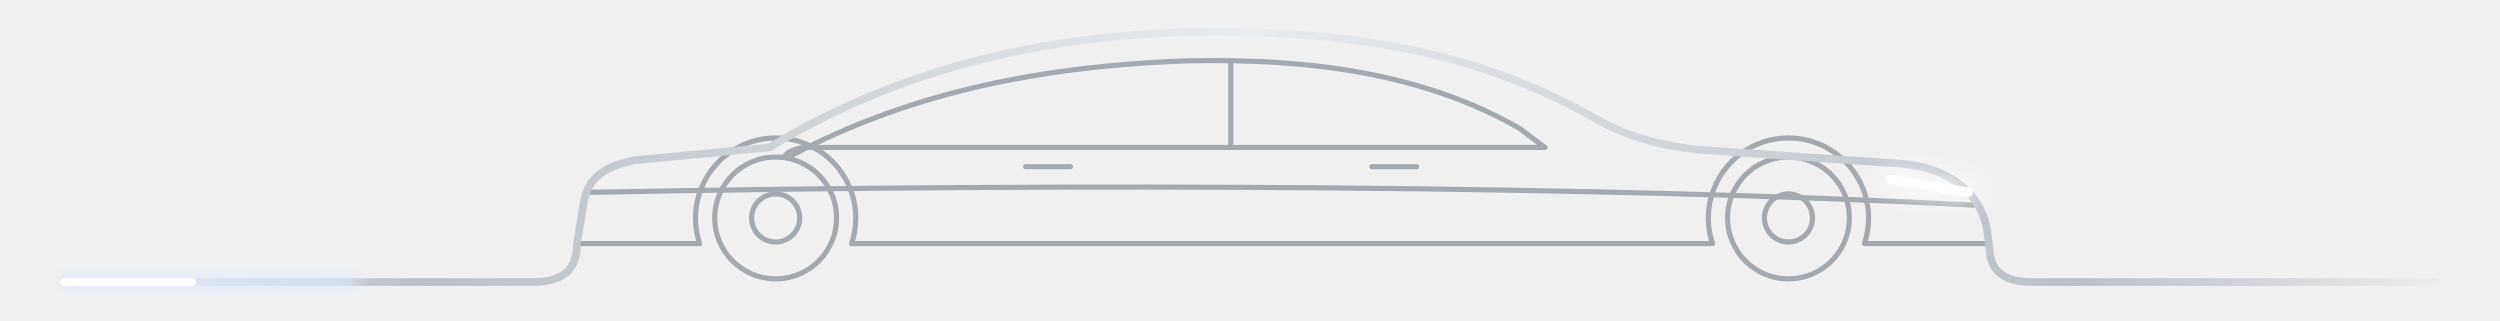
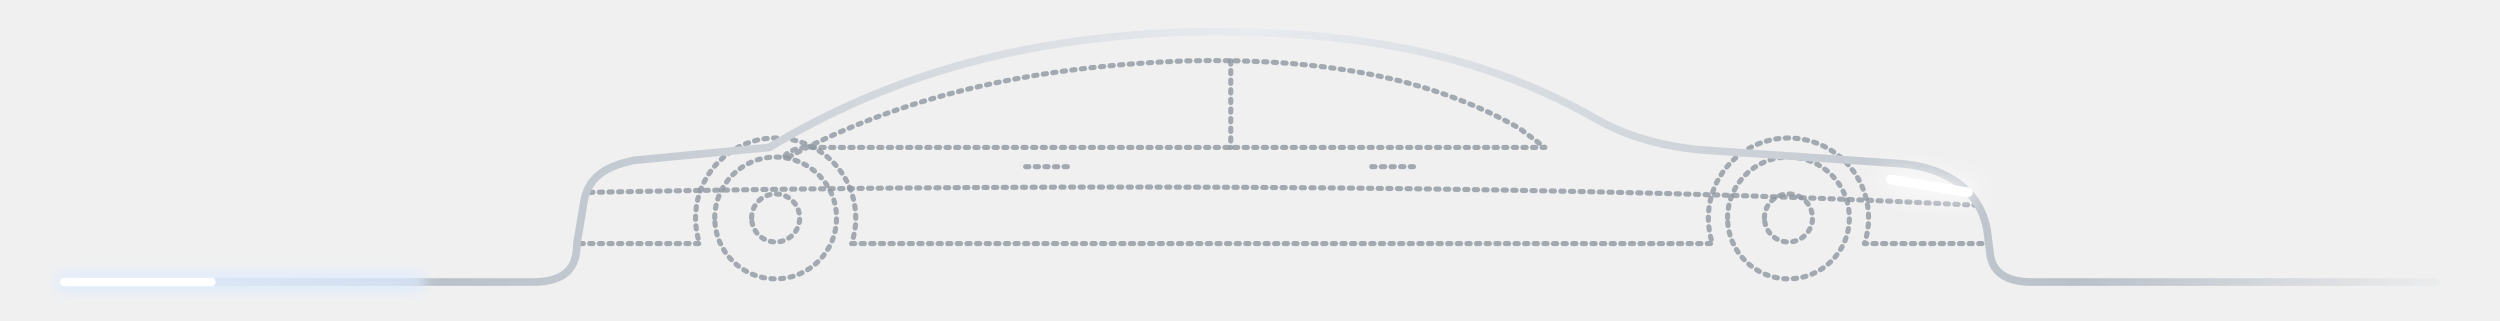
<svg xmlns="http://www.w3.org/2000/svg" viewBox="60 140 780 100" width="780" height="100" role="img" aria-label="Valor Limo car">
-   <style>@media (prefers-reduced-motion: reduce){.fx{display:none}}</style>
+   <style>.vl-trace{stroke-dasharray:1000 1100;animation:vl-trace 10s linear infinite}.vl-car{stroke-dasharray:1 2;animation:vl-car 10s cubic-bezier(.45,0,.2,1) infinite}.vl-word{animation:vl-word 10s ease-out infinite}.vl-limo{animation:vl-limo 10s ease-out infinite}.vl-lamp{animation:vl-lamp 10s linear infinite}@keyframes vl-trace{0%{stroke-dashoffset:1003;opacity:1}35%{stroke-dashoffset:0}92%{stroke-dashoffset:0;opacity:1}99%,100%{stroke-dashoffset:0;opacity:0}}@keyframes vl-car{0%,16%{stroke-dashoffset:1.03;opacity:1}50%{stroke-dashoffset:0}92%{stroke-dashoffset:0;opacity:1}99%,100%{stroke-dashoffset:0;opacity:0}}@keyframes vl-word{0%,32%{opacity:0}54%,92%{opacity:1}99%,100%{opacity:0}}@keyframes vl-limo{0%,46%{opacity:0}62%,92%{opacity:1}99%,100%{opacity:0}}@keyframes vl-lamp{0%,27%{opacity:0}30%{opacity:1}40%{opacity:.55}50%{opacity:1}62%{opacity:.6}74%{opacity:1}92%{opacity:1}99%,100%{opacity:0}}@media (prefers-reduced-motion: reduce){.fx{display:none}.vl-trace,.vl-car,.vl-word,.vl-limo,.vl-lamp{animation:none}}</style>
  <defs>
    <linearGradient id="vl-chrome" x1="0" y1="0" x2="0" y2="1">
      <stop offset="0" stop-color="#FFFFFF" />
      <stop offset="0.46" stop-color="#DDE2E8" />
      <stop offset="0.54" stop-color="#8F98A3" />
      <stop offset="0.78" stop-color="#C9CFD6" />
      <stop offset="1" stop-color="#F2F4F7" />
    </linearGradient>
    <linearGradient id="vl-line" gradientUnits="userSpaceOnUse" x1="70" y1="0" x2="830" y2="0">
      <stop offset="0" stop-color="#B9C0C8" stop-opacity="0" />
      <stop offset="0.16" stop-color="#B9C0C8" />
      <stop offset="0.5" stop-color="#E8EBEF" />
      <stop offset="0.84" stop-color="#B9C0C8" />
      <stop offset="1" stop-color="#B9C0C8" stop-opacity="0" />
    </linearGradient>
    <linearGradient id="vl-sheen" gradientUnits="userSpaceOnUse" x1="-200" y1="0" x2="0" y2="0">
      <stop offset="0" stop-color="#FFFFFF" stop-opacity="0" />
      <stop offset="0.5" stop-color="#FFFFFF" stop-opacity="0.95" />
      <stop offset="1" stop-color="#FFFFFF" stop-opacity="0" />
-       <animateTransform attributeName="gradientTransform" type="translate" values="0 0;1100 0;1100 0" keyTimes="0;0.55;1" dur="6s" repeatCount="indefinite" />
+       <animateTransform attributeName="gradientTransform" type="translate" values="0 0;0 0;1100 0;1100 0" keyTimes="0;0.52;0.76;1" dur="10s" repeatCount="indefinite" />
    </linearGradient>
    <filter id="vl-glow" x="-200%" y="-200%" width="500%" height="500%">
      <feGaussianBlur stdDeviation="4" result="b" />
      <feMerge>
        <feMergeNode in="b" />
        <feMergeNode in="b" />
        <feMergeNode in="SourceGraphic" />
      </feMerge>
    </filter>
    <filter id="vl-soft" x="-20%" y="-200%" width="140%" height="500%">
      <feGaussianBlur stdDeviation="2.2" />
    </filter>
-     <path id="vl-trace" d="M80 228 H226 C236 228 240 224 240 216 L242 204 C243 196 248 192 258 190 L300 186 C330 168 370 152 430 150 C480 149 520 156 556 176 C566 182 578 186 594 187 L652 191 C668 192 678 200 680 212 L681 220 C682 225 686 228 694 228 H820" />
+     <path id="vl-trace" pathLength="1000" d="M80 228 H226 C236 228 240 224 240 216 L242 204 C243 196 248 192 258 190 L300 186 C330 168 370 152 430 150 C480 149 520 156 556 176 C566 182 578 186 594 187 L652 191 C668 192 678 200 680 212 L681 220 C682 225 686 228 694 228 H820" />
    <g id="vl-car">
-       <path d="M241 216 H278.3 A25 25 0 1 1 325.7 216 H594.3 A25 25 0 1 1 641.7 216 H680" />
-       <path d="M306 189 C336 173 374 161 430 159 C472 158 506 164 534 180 L542 186 H312 C306 186 303 190 306 189 Z" />
-       <path d="M444 159 V186" />
-       <path d="M244 200 C400 197 560 198 676 204" />
-       <path d="M488 192 H502 M380 192 H394" />
-       <circle cx="302" cy="208" r="19" />
-       <circle cx="302" cy="208" r="7.5" />
-       <circle cx="618" cy="208" r="19" />
-       <circle cx="618" cy="208" r="7.5" />
+       <path pathLength="1" d="M241 216 H278.3 A25 25 0 1 1 325.7 216 H594.3 A25 25 0 1 1 641.7 216 H680" />
+       <path pathLength="1" d="M306 189 C336 173 374 161 430 159 C472 158 506 164 534 180 L542 186 H312 C306 186 303 190 306 189 Z" />
+       <path pathLength="1" d="M444 159 V186" />
+       <path pathLength="1" d="M244 200 C400 197 560 198 676 204" />
+       <path pathLength="1" d="M488 192 H502 M380 192 H394" />
+       <circle pathLength="1" cx="302" cy="208" r="19" transform="rotate(180 302 208)" />
+       <circle pathLength="1" cx="302" cy="208" r="7.5" transform="rotate(180 302 208)" />
+       <circle pathLength="1" cx="618" cy="208" r="19" transform="rotate(180 618 208)" />
+       <circle pathLength="1" cx="618" cy="208" r="7.5" transform="rotate(180 618 208)" />
    </g>
  </defs>
  <g fill="none" stroke-linecap="round" stroke-linejoin="round">
-     <use href="#vl-car" stroke="#8E97A1" stroke-width="1.6" opacity="0.8" />
-     <use href="#vl-trace" stroke="url(#vl-line)" stroke-width="2.4" />
+     <use href="#vl-car" class="vl-car" stroke="#8E97A1" stroke-width="1.6" stroke-opacity="0.8" />
+     <use href="#vl-trace" class="vl-trace" stroke="url(#vl-line)" stroke-width="2.4" />
    <g class="fx" stroke="url(#vl-sheen)" stroke-width="2.6">
      <use href="#vl-car" />
      <use href="#vl-trace" />
    </g>
-     <path d="M650 196 L674 200" stroke="#FFFFFF" stroke-width="3" filter="url(#vl-glow)">
-       <animate attributeName="opacity" values="0.55;1;0.55" dur="3s" repeatCount="indefinite" />
-     </path>
+     <path class="vl-lamp" d="M650 196 L674 200" stroke="#FFFFFF" stroke-width="3" filter="url(#vl-glow)" />
  </g>
  <g class="fx" fill="none" stroke-linecap="round">
-     <use href="#vl-trace" pathLength="1000" stroke="#DDEBFF" stroke-width="5" stroke-dasharray="90 2000" filter="url(#vl-soft)" opacity="0.8">
-       <animate attributeName="stroke-dashoffset" values="90;-1000;-1000" keyTimes="0;0.7;1" dur="4.8s" repeatCount="indefinite" />
+     <use href="#vl-trace" stroke="#DDEBFF" stroke-width="6" stroke-dasharray="110 2000" filter="url(#vl-soft)" opacity="0.85">
+       <animate attributeName="stroke-dashoffset" values="110;-890;-890" keyTimes="0;0.35;1" dur="10s" repeatCount="indefinite" />
+       <animate attributeName="opacity" values="0.85;0.85;0;0" keyTimes="0;0.35;0.4;1" dur="10s" repeatCount="indefinite" />
    </use>
-     <use href="#vl-trace" pathLength="1000" stroke="#FFFFFF" stroke-width="2.4" stroke-dasharray="40 2000">
-       <animate attributeName="stroke-dashoffset" values="40;-1000;-1000" keyTimes="0;0.7;1" dur="4.8s" repeatCount="indefinite" />
+     <use href="#vl-trace" stroke="#FFFFFF" stroke-width="2.6" stroke-dasharray="46 2000">
+       <animate attributeName="stroke-dashoffset" values="46;-954;-954" keyTimes="0;0.35;1" dur="10s" repeatCount="indefinite" />
+       <animate attributeName="opacity" values="1;1;0;0" keyTimes="0;0.35;0.39;1" dur="10s" repeatCount="indefinite" />
    </use>
    <g filter="url(#vl-glow)">
-       <circle r="3.6" fill="#FFFFFF" />
-       <path d="M0 -9 L1.2 -1.2 L9 0 L1.2 1.2 L0 9 L-1.2 1.2 L-9 0 L-1.2 -1.2 Z" fill="#FFFFFF" opacity="0.9" />
-       <animateMotion dur="4.8s" repeatCount="indefinite" calcMode="linear" keyPoints="0;1;1" keyTimes="0;0.7;1">
+       <circle r="3.8" fill="#FFFFFF" />
+       <path d="M0 -9 L1.2 -1.2 L9 0 L1.2 1.2 L0 9 L-1.2 1.2 L-9 0 L-1.2 -1.2 Z" fill="#FFFFFF" opacity="0.95" />
+       <animateMotion dur="10s" repeatCount="indefinite" calcMode="linear" keyPoints="0;1;1" keyTimes="0;0.35;1">
        <mpath href="#vl-trace" />
      </animateMotion>
-       <animate attributeName="opacity" values="0;1;1;0;0" keyTimes="0;0.06;0.64;0.7;1" dur="4.8s" repeatCount="indefinite" />
+       <animate attributeName="opacity" values="0;1;1;0;0" keyTimes="0;0.02;0.34;0.39;1" dur="10s" repeatCount="indefinite" />
    </g>
  </g>
</svg>
